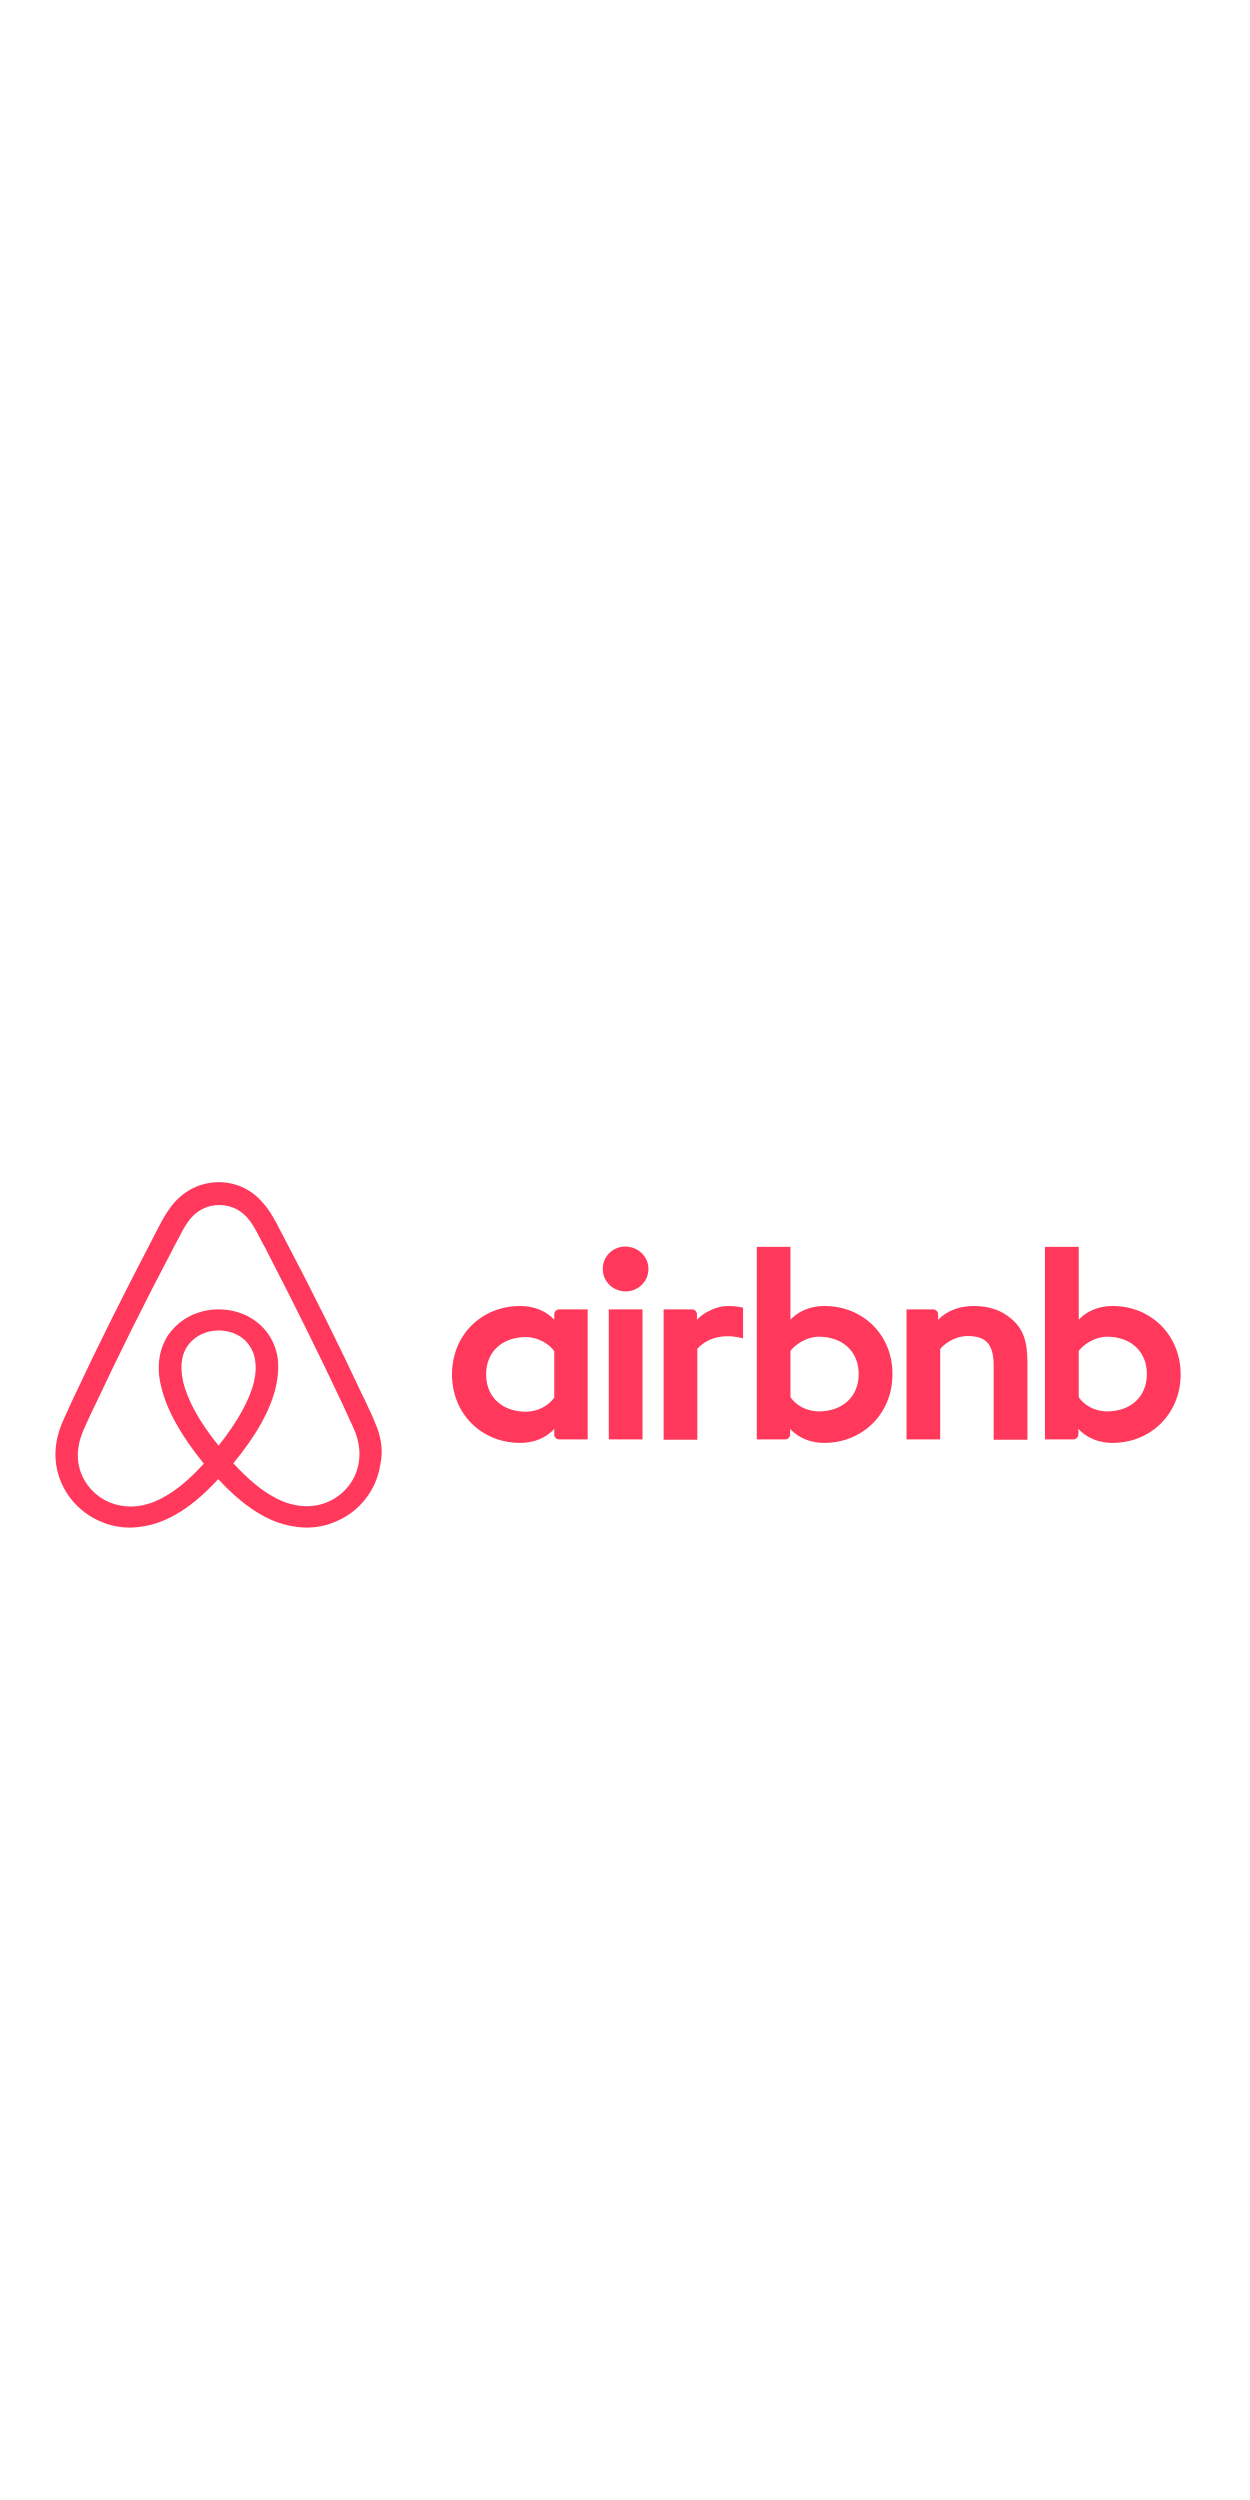
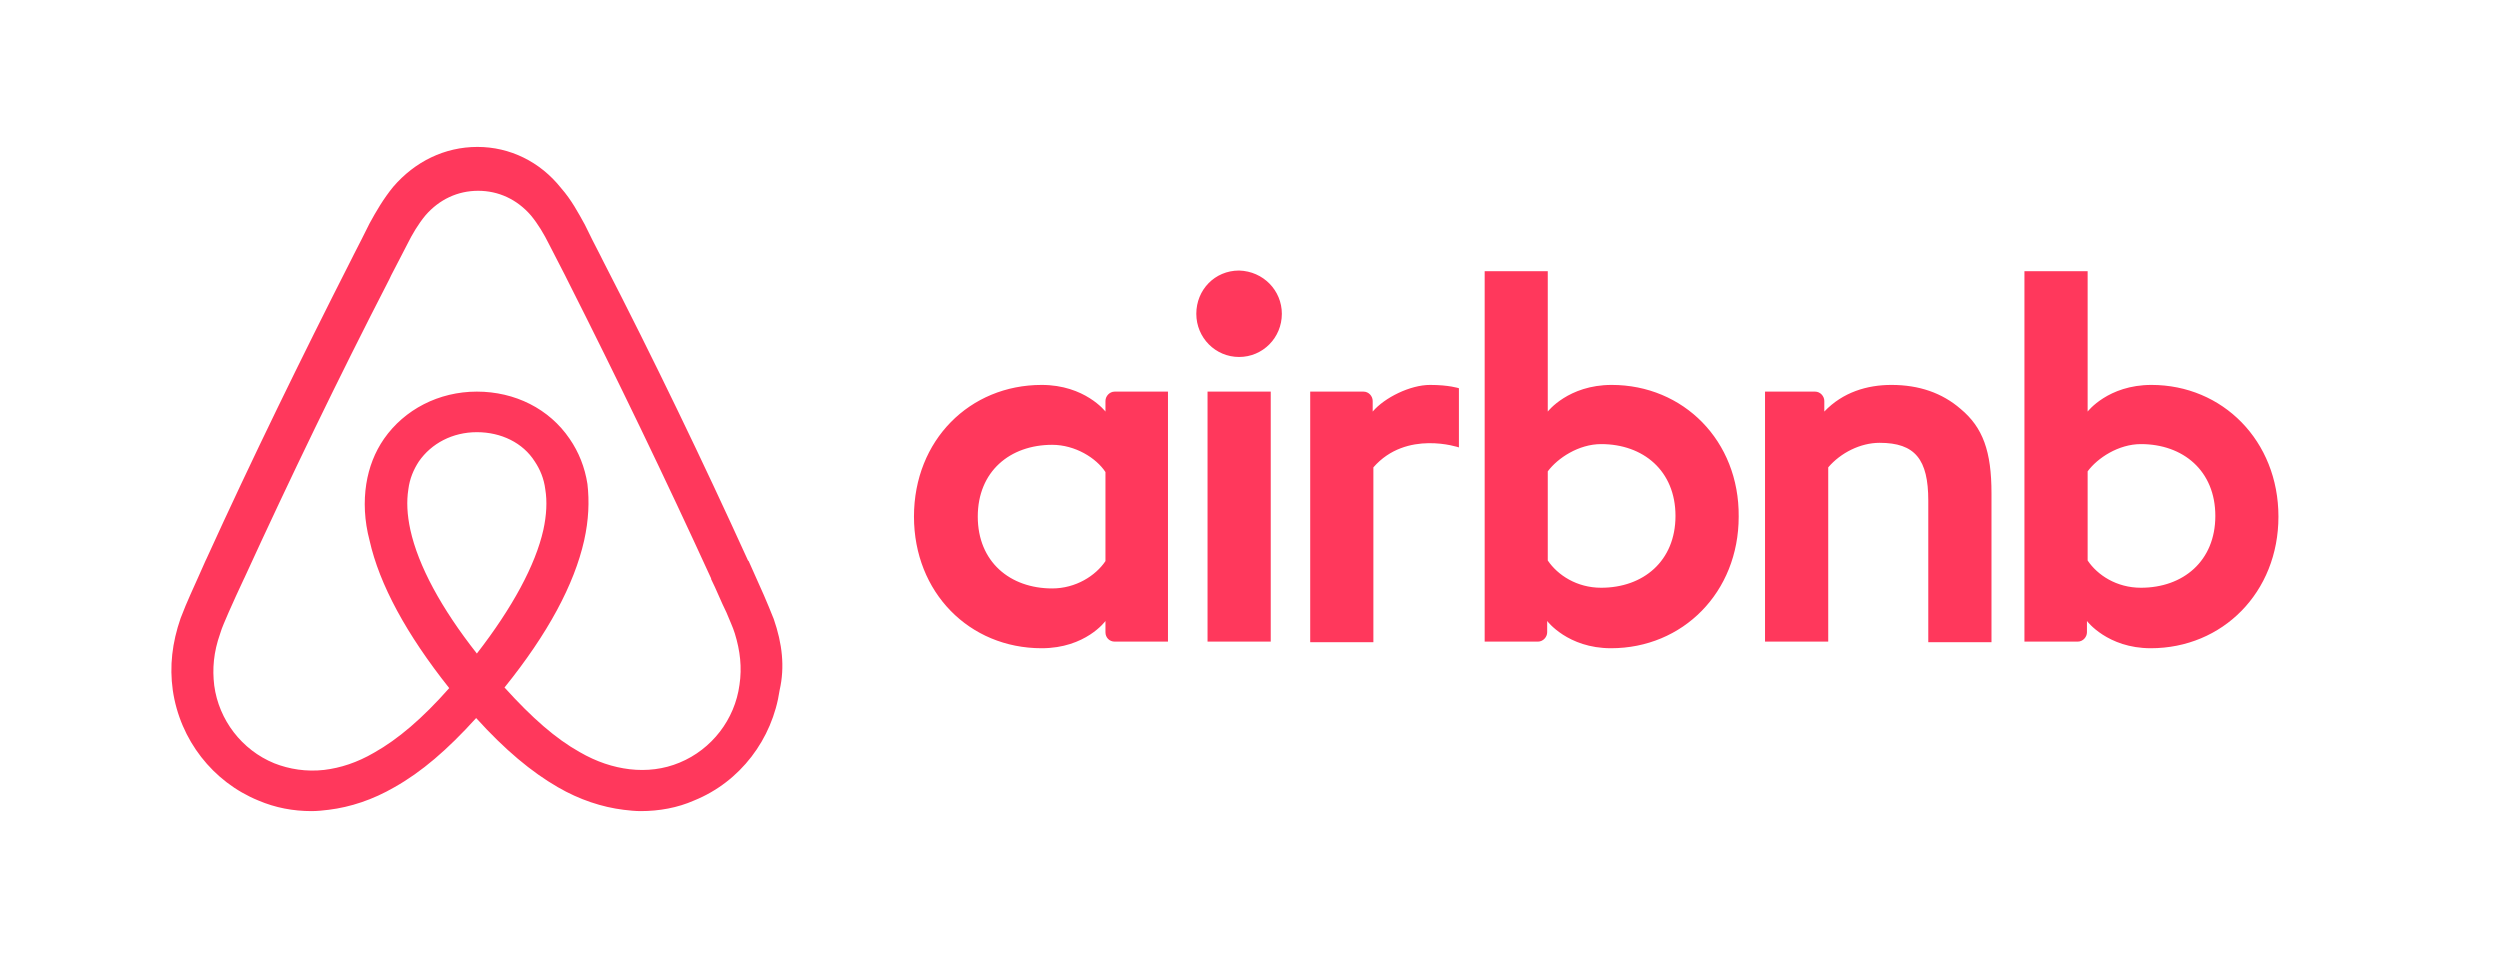
- <svg xmlns="http://www.w3.org/2000/svg" width="75" zoomAndPan="magnify" viewBox="0 0 56.25 112.5" height="150" preserveAspectRatio="xMidYMid meet" version="1.0">
+ <svg xmlns="http://www.w3.org/2000/svg" width="130" zoomAndPan="magnify" viewBox="0 0 97.5 37.5" height="50" preserveAspectRatio="xMidYMid meet" version="1.0">
  <defs>
-     <clipPath id="097c5bfae8">
-       <path d="M 2.277 53.199 L 53.348 53.199 L 53.348 68.742 L 2.277 68.742 Z M 2.277 53.199 " clip-rule="nonzero" />
+     <clipPath id="78fb38b982">
+       <path d="M 6.324 5.73 L 89 5.73 L 89 31.633 L 6.324 31.633 Z M 6.324 5.73 " clip-rule="nonzero" />
    </clipPath>
  </defs>
-   <g clip-path="url(#097c5bfae8)">
-     <path fill="#ff385c" d="M 29.18 57.102 C 29.18 57.664 28.723 58.113 28.152 58.113 C 27.582 58.113 27.125 57.664 27.125 57.102 C 27.125 56.543 27.566 56.094 28.152 56.094 C 28.738 56.109 29.18 56.559 29.18 57.102 Z M 24.941 59.141 C 24.941 59.234 24.941 59.391 24.941 59.391 C 24.941 59.391 24.453 58.77 23.406 58.77 C 21.684 58.77 20.34 60.059 20.34 61.848 C 20.34 63.621 21.668 64.93 23.406 64.93 C 24.469 64.93 24.941 64.293 24.941 64.293 L 24.941 64.555 C 24.941 64.68 25.039 64.773 25.164 64.773 L 26.445 64.773 L 26.445 58.922 C 26.445 58.922 25.273 58.922 25.164 58.922 C 25.039 58.922 24.941 59.031 24.941 59.141 Z M 24.941 62.891 C 24.703 63.234 24.23 63.527 23.66 63.527 C 22.648 63.527 21.875 62.906 21.875 61.848 C 21.875 60.789 22.648 60.168 23.66 60.168 C 24.215 60.168 24.723 60.48 24.941 60.805 Z M 27.395 58.922 L 28.914 58.922 L 28.914 64.773 L 27.395 64.773 Z M 50.078 58.77 C 49.031 58.77 48.543 59.391 48.543 59.391 L 48.543 56.109 L 47.023 56.109 L 47.023 64.773 C 47.023 64.773 48.195 64.773 48.305 64.773 C 48.43 64.773 48.527 64.664 48.527 64.555 L 48.527 64.293 C 48.527 64.293 49.016 64.93 50.062 64.93 C 51.785 64.93 53.129 63.621 53.129 61.848 C 53.129 60.074 51.785 58.77 50.078 58.77 Z M 49.824 63.512 C 49.238 63.512 48.781 63.219 48.543 62.875 L 48.543 60.789 C 48.781 60.48 49.285 60.152 49.824 60.152 C 50.836 60.152 51.609 60.773 51.609 61.832 C 51.609 62.891 50.836 63.512 49.824 63.512 Z M 46.234 61.305 L 46.234 64.789 L 44.715 64.789 L 44.715 61.477 C 44.715 60.512 44.398 60.121 43.543 60.121 C 43.086 60.121 42.609 60.355 42.309 60.699 L 42.309 64.773 L 40.793 64.773 L 40.793 58.922 L 41.992 58.922 C 42.121 58.922 42.215 59.031 42.215 59.141 L 42.215 59.391 C 42.656 58.938 43.242 58.77 43.828 58.77 C 44.492 58.77 45.047 58.953 45.488 59.328 C 46.027 59.766 46.234 60.324 46.234 61.305 Z M 37.105 58.77 C 36.062 58.77 35.57 59.391 35.57 59.391 L 35.57 56.109 L 34.055 56.109 L 34.055 64.773 C 34.055 64.773 35.223 64.773 35.336 64.773 C 35.461 64.773 35.555 64.664 35.555 64.555 L 35.555 64.293 C 35.555 64.293 36.047 64.93 37.09 64.93 C 38.812 64.93 40.16 63.621 40.16 61.848 C 40.176 60.074 38.832 58.77 37.105 58.77 Z M 36.852 63.512 C 36.27 63.512 35.809 63.219 35.57 62.875 L 35.57 60.789 C 35.809 60.48 36.316 60.152 36.852 60.152 C 37.867 60.152 38.641 60.773 38.641 61.832 C 38.641 62.891 37.867 63.512 36.852 63.512 Z M 32.742 58.77 C 33.199 58.77 33.438 58.848 33.438 58.848 L 33.438 60.23 C 33.438 60.23 32.172 59.809 31.379 60.699 L 31.379 64.789 L 29.863 64.789 L 29.863 58.922 C 29.863 58.922 31.031 58.922 31.145 58.922 C 31.27 58.922 31.363 59.031 31.363 59.141 L 31.363 59.391 C 31.648 59.062 32.266 58.77 32.742 58.77 Z M 16.969 64.246 C 16.891 64.059 16.812 63.855 16.734 63.684 C 16.605 63.406 16.48 63.141 16.367 62.891 L 16.352 62.875 C 15.262 60.543 14.09 58.176 12.859 55.844 L 12.809 55.75 C 12.684 55.516 12.559 55.266 12.43 55.02 C 12.273 54.738 12.113 54.441 11.859 54.164 C 11.355 53.539 10.629 53.199 9.852 53.199 C 9.062 53.199 8.348 53.539 7.828 54.133 C 7.59 54.41 7.418 54.707 7.258 54.988 C 7.133 55.238 7.004 55.484 6.879 55.719 L 6.832 55.812 C 5.613 58.145 4.426 60.512 3.336 62.844 L 3.32 62.875 C 3.207 63.125 3.082 63.391 2.957 63.668 C 2.875 63.84 2.797 64.027 2.719 64.23 C 2.512 64.805 2.449 65.348 2.527 65.91 C 2.703 67.078 3.492 68.055 4.586 68.492 C 4.996 68.664 5.422 68.742 5.867 68.742 C 5.992 68.742 6.152 68.727 6.277 68.711 C 6.801 68.648 7.336 68.477 7.859 68.18 C 8.508 67.824 9.125 67.309 9.82 66.562 C 10.516 67.309 11.148 67.824 11.781 68.18 C 12.305 68.477 12.84 68.648 13.363 68.711 C 13.488 68.727 13.648 68.742 13.773 68.742 C 14.219 68.742 14.66 68.664 15.055 68.492 C 16.164 68.055 16.938 67.062 17.113 65.91 C 17.238 65.363 17.176 64.82 16.969 64.246 Z M 9.836 65.055 C 8.98 63.996 8.43 63 8.238 62.16 C 8.16 61.801 8.145 61.492 8.191 61.211 C 8.223 60.961 8.316 60.742 8.445 60.559 C 8.746 60.137 9.25 59.871 9.836 59.871 C 10.422 59.871 10.945 60.121 11.227 60.559 C 11.355 60.742 11.449 60.961 11.48 61.211 C 11.527 61.492 11.512 61.816 11.434 62.16 C 11.242 62.984 10.691 63.98 9.836 65.055 Z M 16.148 65.785 C 16.035 66.594 15.484 67.293 14.707 67.605 C 14.328 67.762 13.918 67.809 13.508 67.762 C 13.109 67.715 12.715 67.59 12.305 67.355 C 11.734 67.047 11.164 66.562 10.5 65.848 C 11.543 64.586 12.176 63.438 12.414 62.41 C 12.523 61.926 12.543 61.492 12.492 61.086 C 12.43 60.699 12.289 60.34 12.066 60.027 C 11.578 59.328 10.754 58.922 9.836 58.922 C 8.918 58.922 8.098 59.344 7.605 60.027 C 7.383 60.34 7.242 60.699 7.18 61.086 C 7.117 61.492 7.133 61.941 7.258 62.41 C 7.496 63.438 8.145 64.602 9.172 65.863 C 8.523 66.578 7.938 67.062 7.367 67.371 C 6.957 67.605 6.562 67.73 6.168 67.777 C 5.738 67.824 5.328 67.762 4.965 67.621 C 4.188 67.309 3.637 66.609 3.523 65.801 C 3.477 65.41 3.508 65.023 3.668 64.586 C 3.715 64.43 3.793 64.277 3.875 64.09 C 3.984 63.84 4.109 63.574 4.238 63.312 L 4.254 63.281 C 5.344 60.961 6.516 58.598 7.734 56.293 L 7.781 56.199 C 7.906 55.969 8.031 55.719 8.16 55.484 C 8.285 55.238 8.43 55.004 8.602 54.801 C 8.934 54.426 9.379 54.227 9.867 54.227 C 10.359 54.227 10.801 54.426 11.133 54.801 C 11.309 55.004 11.449 55.238 11.578 55.484 C 11.703 55.719 11.828 55.969 11.957 56.199 L 12.004 56.293 C 13.207 58.613 14.375 60.977 15.469 63.297 L 15.469 63.312 C 15.594 63.559 15.703 63.84 15.832 64.09 C 15.91 64.277 15.988 64.43 16.035 64.586 C 16.164 64.992 16.211 65.379 16.148 65.785 Z M 16.148 65.785 " fill-opacity="1" fill-rule="nonzero" />
+   <g clip-path="url(#78fb38b982)">
+     <path fill="#ff385c" d="M 49.992 12.238 C 49.992 13.172 49.25 13.922 48.324 13.922 C 47.402 13.922 46.656 13.172 46.656 12.238 C 46.656 11.305 47.375 10.551 48.324 10.551 C 49.273 10.578 49.992 11.332 49.992 12.238 Z M 43.113 15.637 C 43.113 15.789 43.113 16.051 43.113 16.051 C 43.113 16.051 42.316 15.012 40.625 15.012 C 37.824 15.012 35.645 17.164 35.645 20.148 C 35.645 23.102 37.801 25.281 40.625 25.281 C 42.344 25.281 43.113 24.219 43.113 24.219 L 43.113 24.66 C 43.113 24.867 43.27 25.023 43.473 25.023 L 45.551 25.023 L 45.551 15.273 C 45.551 15.273 43.652 15.273 43.473 15.273 C 43.27 15.273 43.113 15.453 43.113 15.637 Z M 43.113 21.883 C 42.73 22.453 41.957 22.949 41.035 22.949 C 39.391 22.949 38.133 21.91 38.133 20.148 C 38.133 18.383 39.391 17.348 41.035 17.348 C 41.934 17.348 42.754 17.863 43.113 18.41 Z M 47.094 15.273 L 49.559 15.273 L 49.559 25.023 L 47.094 25.023 Z M 83.906 15.012 C 82.211 15.012 81.418 16.051 81.418 16.051 L 81.418 10.578 L 78.953 10.578 L 78.953 25.023 C 78.953 25.023 80.852 25.023 81.031 25.023 C 81.238 25.023 81.391 24.84 81.391 24.66 L 81.391 24.219 C 81.391 24.219 82.188 25.281 83.879 25.281 C 86.68 25.281 88.859 23.102 88.859 20.148 C 88.859 17.191 86.68 15.012 83.906 15.012 Z M 83.496 22.922 C 82.547 22.922 81.801 22.43 81.418 21.859 L 81.418 18.383 C 81.801 17.863 82.621 17.32 83.496 17.32 C 85.141 17.32 86.398 18.359 86.398 20.121 C 86.398 21.883 85.141 22.922 83.496 22.922 Z M 77.668 19.238 L 77.668 25.047 L 75.203 25.047 L 75.203 19.523 C 75.203 17.918 74.691 17.27 73.305 17.27 C 72.559 17.27 71.789 17.656 71.301 18.227 L 71.301 25.023 L 68.836 25.023 L 68.836 15.273 L 70.789 15.273 C 70.992 15.273 71.148 15.453 71.148 15.637 L 71.148 16.051 C 71.867 15.297 72.816 15.012 73.766 15.012 C 74.844 15.012 75.742 15.324 76.461 15.945 C 77.336 16.672 77.668 17.605 77.668 19.238 Z M 62.855 15.012 C 61.16 15.012 60.363 16.051 60.363 16.051 L 60.363 10.578 L 57.902 10.578 L 57.902 25.023 C 57.902 25.023 59.801 25.023 59.98 25.023 C 60.184 25.023 60.34 24.84 60.34 24.66 L 60.34 24.219 C 60.34 24.219 61.137 25.281 62.828 25.281 C 65.629 25.281 67.809 23.102 67.809 20.148 C 67.836 17.191 65.652 15.012 62.855 15.012 Z M 62.445 22.922 C 61.496 22.922 60.75 22.43 60.363 21.859 L 60.363 18.383 C 60.75 17.863 61.57 17.32 62.445 17.32 C 64.086 17.32 65.344 18.359 65.344 20.121 C 65.344 21.883 64.086 22.922 62.445 22.922 Z M 55.77 15.012 C 56.516 15.012 56.898 15.141 56.898 15.141 L 56.898 17.449 C 56.898 17.449 54.848 16.75 53.562 18.227 L 53.562 25.047 L 51.098 25.047 L 51.098 15.273 C 51.098 15.273 52.996 15.273 53.176 15.273 C 53.383 15.273 53.535 15.453 53.535 15.637 L 53.535 16.051 C 54 15.504 55 15.012 55.77 15.012 Z M 30.176 24.141 C 30.047 23.828 29.918 23.492 29.789 23.207 C 29.586 22.738 29.379 22.301 29.199 21.883 L 29.172 21.859 C 27.402 17.969 25.504 14.027 23.5 10.137 L 23.422 9.98 C 23.219 9.594 23.012 9.18 22.809 8.762 C 22.551 8.297 22.293 7.805 21.883 7.336 C 21.062 6.301 19.879 5.73 18.621 5.73 C 17.34 5.73 16.184 6.301 15.336 7.285 C 14.953 7.754 14.668 8.246 14.414 8.711 C 14.207 9.125 14 9.543 13.797 9.93 L 13.719 10.086 C 11.742 13.977 9.816 17.918 8.047 21.805 L 8.02 21.859 C 7.84 22.273 7.637 22.715 7.43 23.18 C 7.301 23.465 7.172 23.777 7.043 24.113 C 6.711 25.074 6.609 25.98 6.738 26.914 C 7.02 28.859 8.301 30.492 10.074 31.219 C 10.742 31.504 11.434 31.633 12.152 31.633 C 12.359 31.633 12.617 31.609 12.82 31.582 C 13.668 31.477 14.539 31.191 15.387 30.699 C 16.441 30.105 17.441 29.25 18.57 28.004 C 19.699 29.25 20.727 30.105 21.754 30.699 C 22.602 31.191 23.477 31.477 24.32 31.582 C 24.527 31.609 24.785 31.633 24.988 31.633 C 25.707 31.633 26.426 31.504 27.07 31.219 C 28.867 30.492 30.125 28.832 30.406 26.914 C 30.613 26.008 30.508 25.098 30.176 24.141 Z M 18.598 25.488 C 17.211 23.727 16.312 22.066 16.004 20.664 C 15.875 20.07 15.852 19.551 15.926 19.082 C 15.977 18.668 16.133 18.305 16.336 17.996 C 16.824 17.293 17.648 16.855 18.598 16.855 C 19.547 16.855 20.395 17.27 20.855 17.996 C 21.062 18.305 21.215 18.668 21.266 19.082 C 21.344 19.551 21.316 20.094 21.191 20.664 C 20.883 22.039 19.984 23.699 18.598 25.488 Z M 28.84 26.707 C 28.66 28.055 27.762 29.223 26.504 29.742 C 25.887 30 25.219 30.078 24.555 30 C 23.91 29.922 23.27 29.715 22.602 29.328 C 21.676 28.809 20.754 28.004 19.676 26.812 C 21.371 24.711 22.395 22.793 22.781 21.082 C 22.961 20.277 22.988 19.551 22.91 18.875 C 22.809 18.227 22.574 17.633 22.215 17.113 C 21.422 15.945 20.086 15.273 18.598 15.273 C 17.109 15.273 15.773 15.973 14.977 17.113 C 14.617 17.633 14.387 18.227 14.285 18.875 C 14.18 19.551 14.207 20.301 14.414 21.082 C 14.797 22.793 15.852 24.738 17.52 26.836 C 16.465 28.031 15.516 28.832 14.594 29.352 C 13.926 29.742 13.281 29.949 12.641 30.027 C 11.949 30.105 11.281 30 10.691 29.766 C 9.434 29.25 8.535 28.082 8.355 26.734 C 8.277 26.086 8.328 25.438 8.586 24.711 C 8.66 24.453 8.789 24.191 8.918 23.879 C 9.098 23.465 9.305 23.023 9.508 22.586 L 9.535 22.531 C 11.305 18.668 13.207 14.727 15.184 10.891 L 15.258 10.734 C 15.465 10.344 15.672 9.93 15.875 9.543 C 16.082 9.125 16.312 8.738 16.594 8.398 C 17.133 7.777 17.852 7.441 18.648 7.441 C 19.445 7.441 20.164 7.777 20.703 8.398 C 20.984 8.738 21.215 9.125 21.422 9.543 C 21.625 9.93 21.832 10.344 22.035 10.734 L 22.113 10.891 C 24.066 14.754 25.965 18.695 27.734 22.559 L 27.734 22.586 C 27.941 23 28.121 23.465 28.328 23.879 C 28.453 24.191 28.582 24.453 28.66 24.711 C 28.867 25.383 28.941 26.031 28.84 26.707 Z M 28.84 26.707 " fill-opacity="1" fill-rule="nonzero" />
  </g>
</svg>
